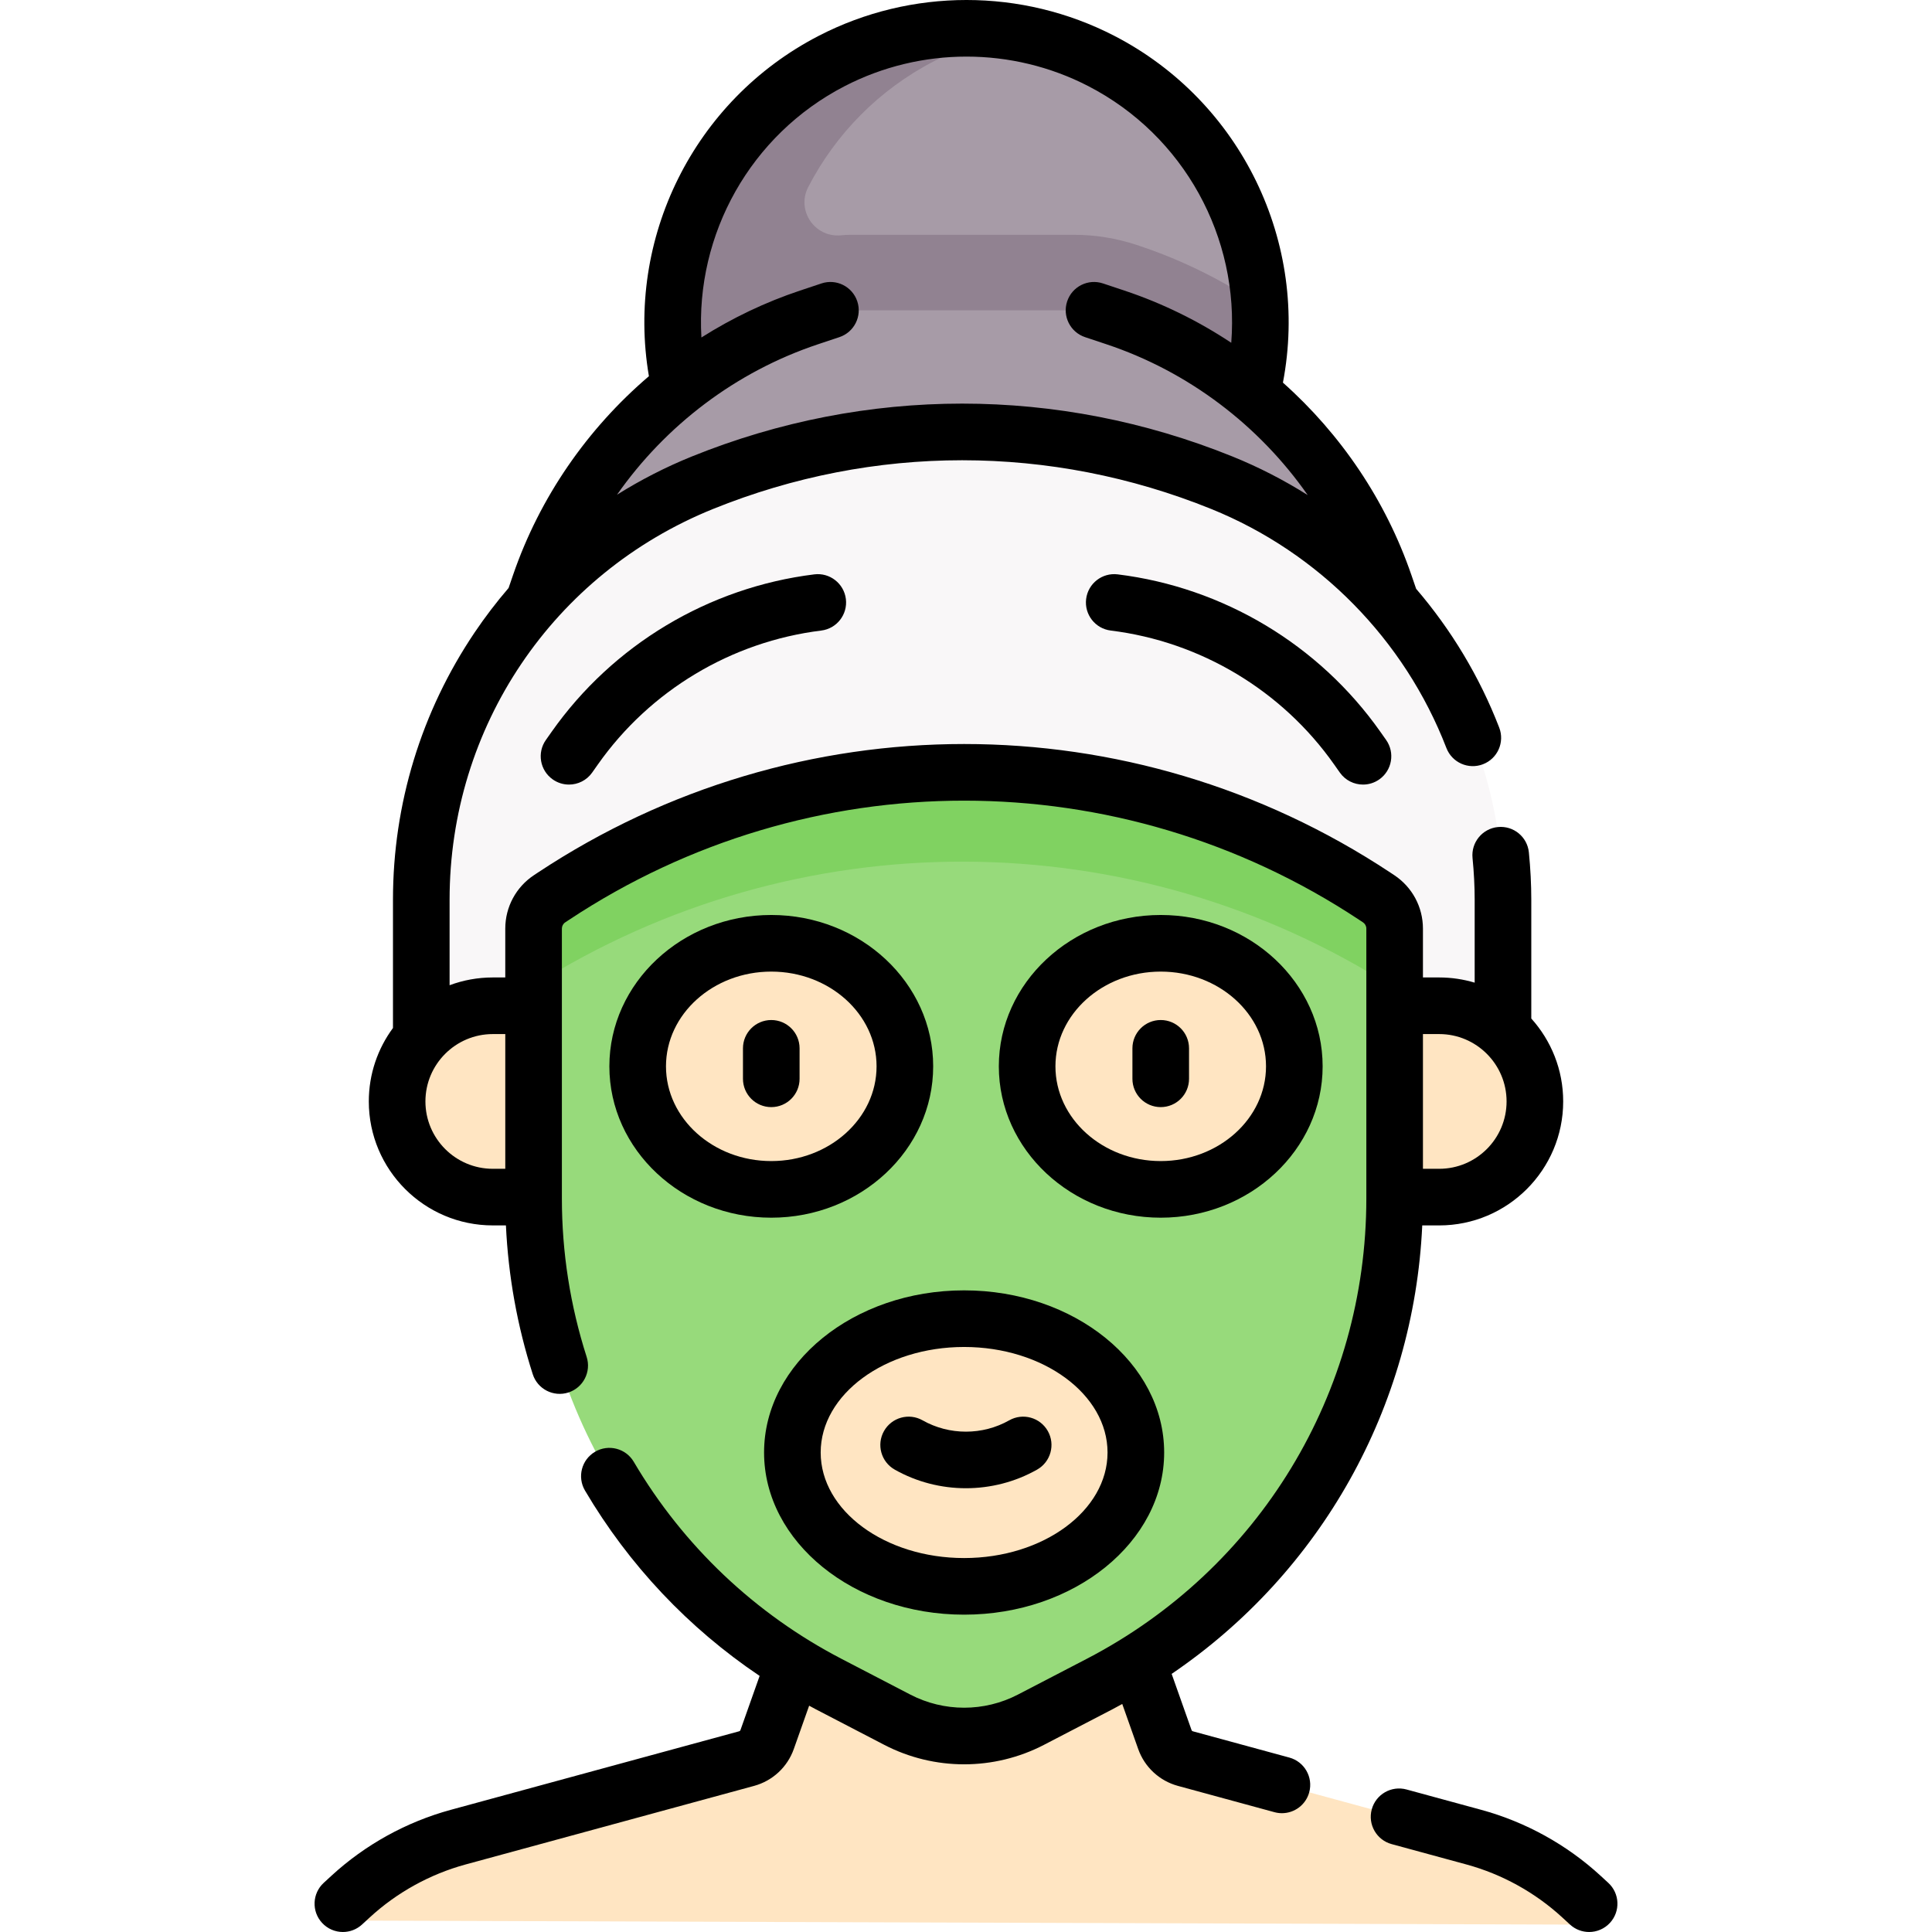
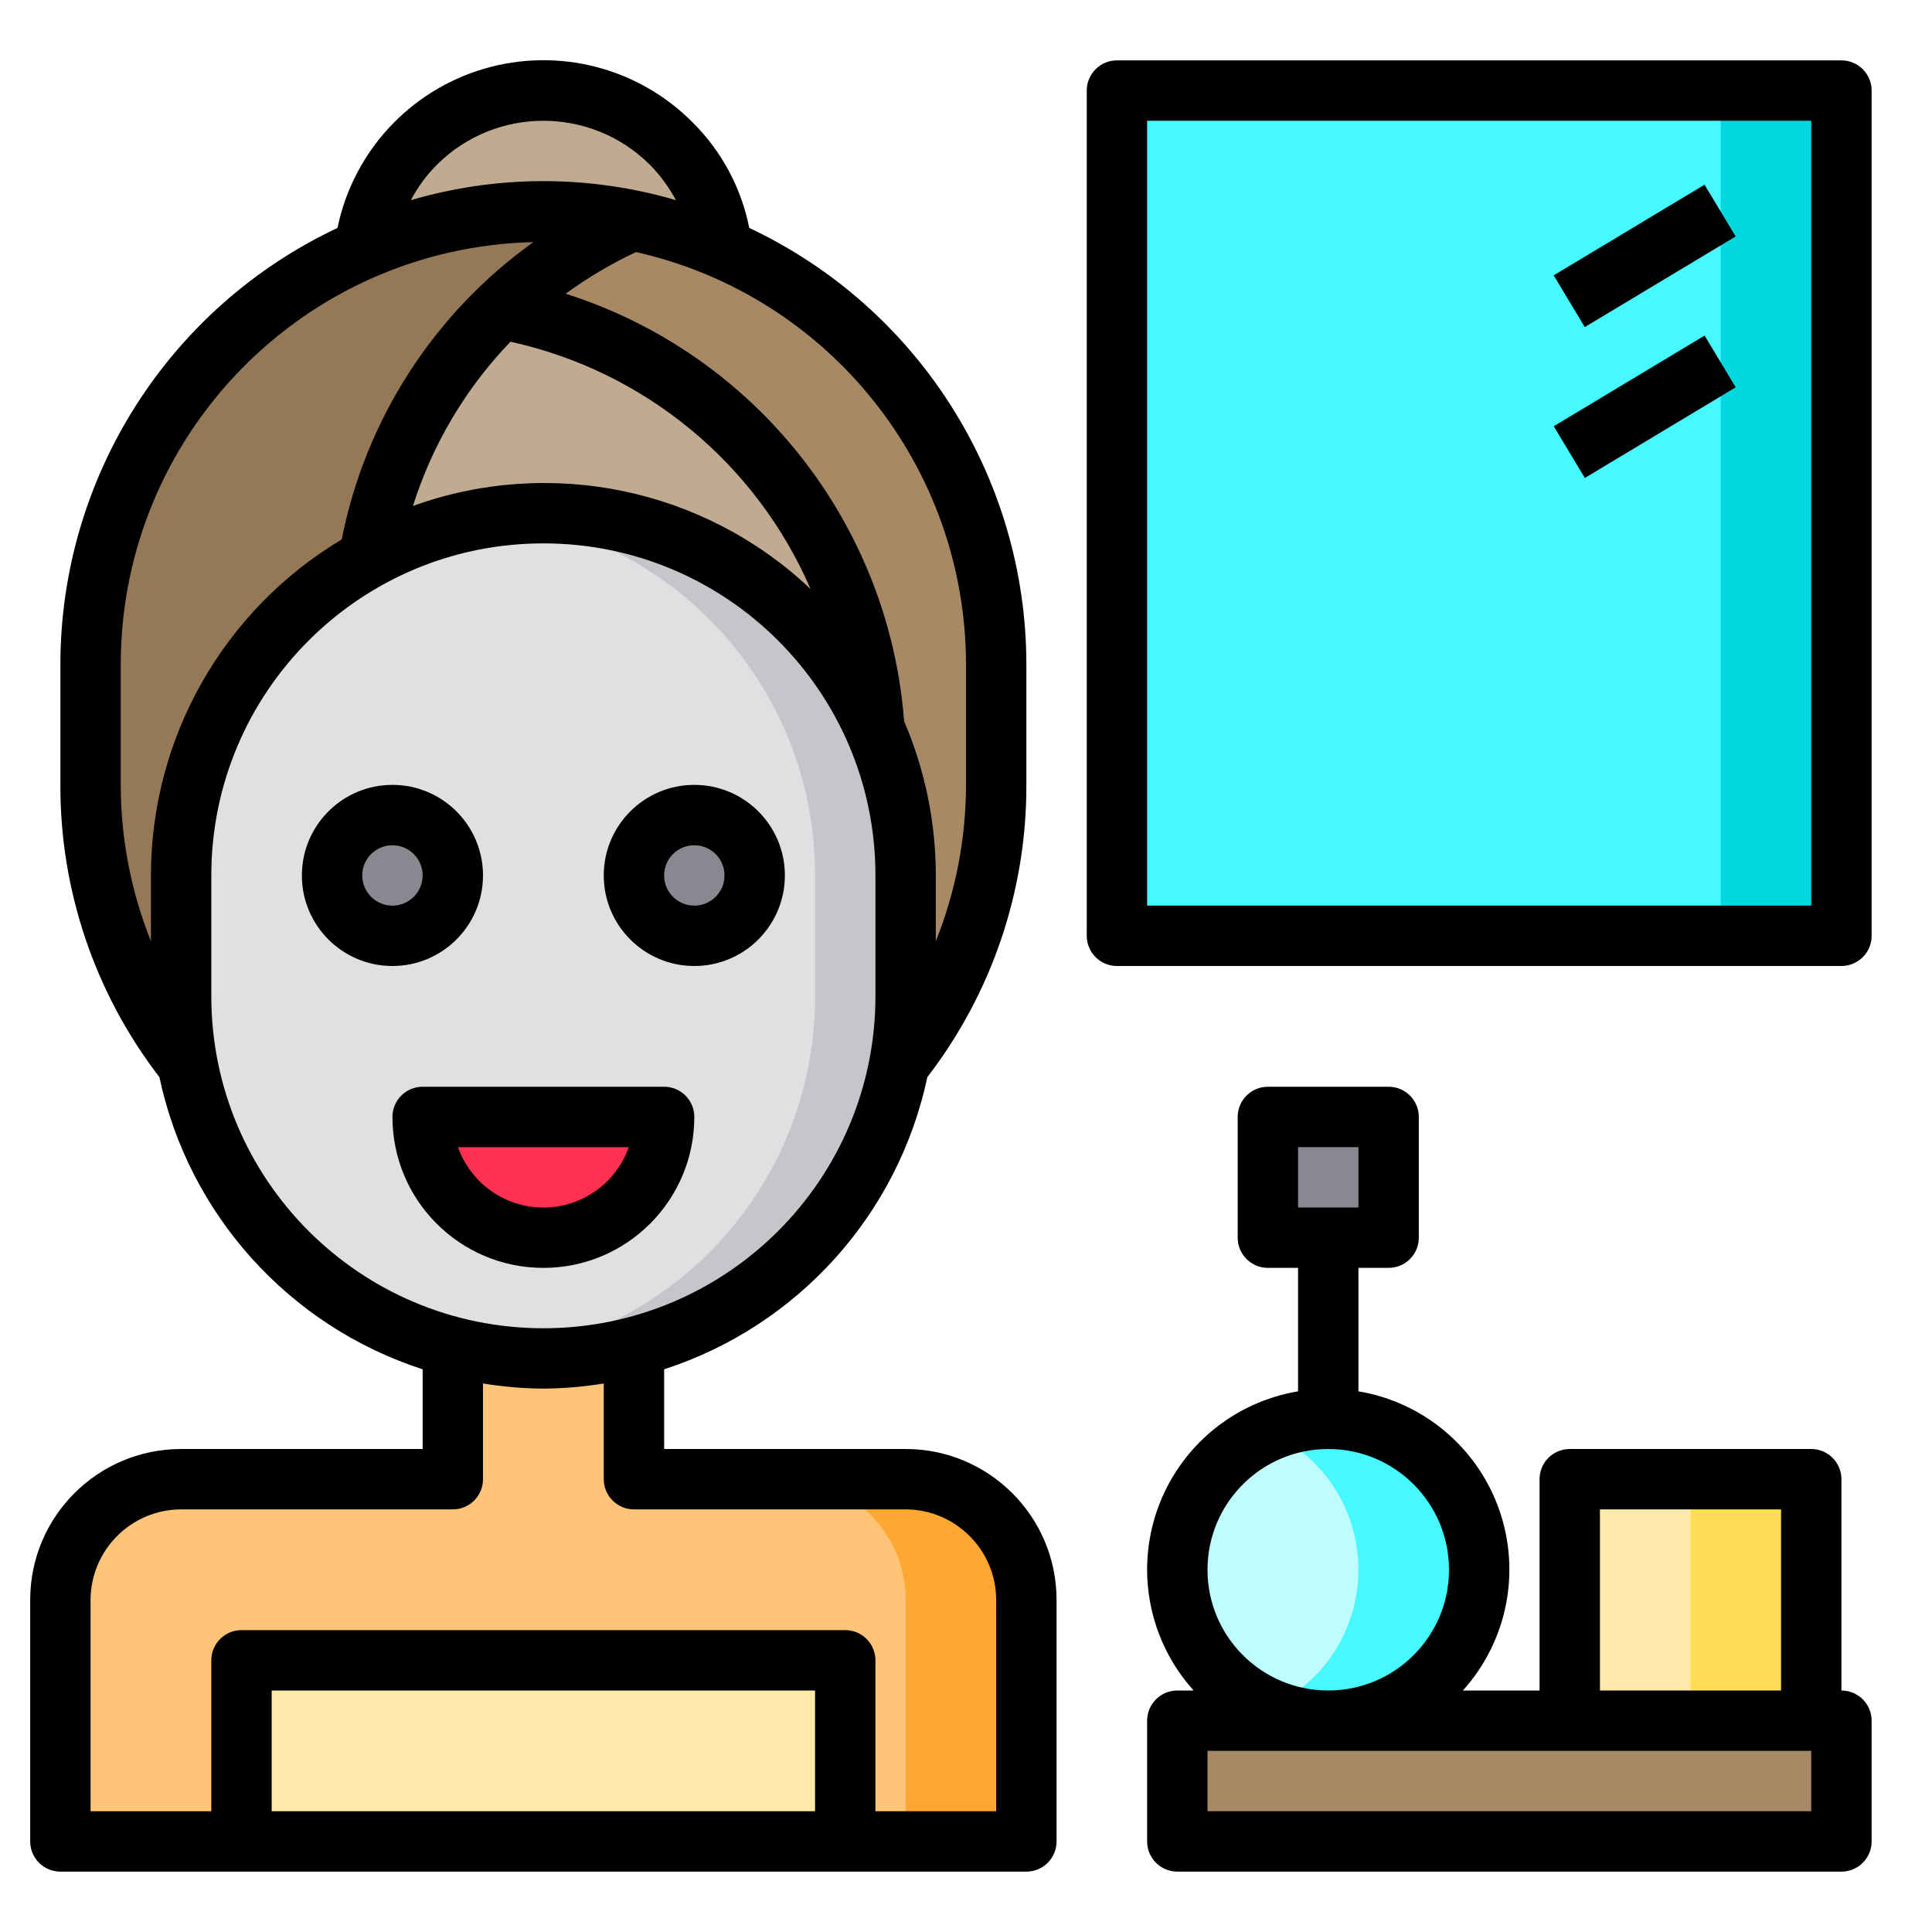
- <svg xmlns="http://www.w3.org/2000/svg" id="Capa_1" enable-background="new 0 0 511.887 511.887" height="512" viewBox="0 0 511.887 511.887" width="512">
-   <g>
-     <g>
-       <path d="m332.121 102.134c7.612-34.489-8.942-69.783-40.328-85.98-22.404-11.562-49.018-11.562-71.422 0-31.386 16.198-47.94 51.491-40.328 85.98l7.416 31.52h135.906z" fill="#a79ba7" />
-       <path d="m333.813 80.875c-9.829-6.61-20.562-11.949-31.961-15.749l-.64-.213c-5.376-1.789-11.004-2.701-16.67-2.701h-59.222c-.744 0-1.589.05-2.495.136-6.964.664-11.891-6.589-8.677-12.803 7.227-13.968 18.687-25.786 33.425-33.392 7.041-3.634 14.498-6.124 22.11-7.473-16.607-2.945-33.95-.455-49.312 7.473-31.386 16.198-47.94 51.491-40.328 85.98l7.416 31.52h13.376 13.827 108.704l8.756-31.52c1.568-7.11 2.095-14.253 1.691-21.258z" fill="#918291" />
-       <path d="m294.888 83.887.639.213c33.491 11.164 59.866 37.299 71.334 70.688l1.652 4.811 5.973 53.163-243.653-8.792 10.541-44.371 1.652-4.811c11.468-33.388 37.842-59.524 71.334-70.688l.639-.213c3.328-1.109 6.813-1.675 10.321-1.675h59.247c3.508 0 6.993.566 10.321 1.675z" fill="#a79ba7" />
-       <g id="XMLID_319_">
-         <g>
-           <path d="m398.224 238.382v56.93h-286.6v-56.93c0-24.29 7.36-47.35 20.36-66.63 12.99-19.27 31.61-34.74 54.12-43.85 22.07-8.93 45.44-13.39 68.82-13.39 23.37 0 46.74 4.46 68.81 13.39 45.02 18.21 74.49 61.91 74.49 110.48z" fill="#f9f7f8" />
-         </g>
-       </g>
-       <g fill="#ffe5c2">
-         <path d="m381.322 317.175c13.999 0 25.348-11.349 25.348-25.348 0-13.999-11.349-25.348-25.348-25.348h-32.05v50.696z" />
-         <path d="m130.565 317.175c-13.999 0-25.348-11.349-25.348-25.348 0-13.999 11.349-25.348 25.348-25.348h40.99v50.696z" />
-         <path d="m301.946 441.998 6.697 18.917c.871 2.46 2.892 4.336 5.41 5.022l76.447 20.822c10.625 2.894 20.4 8.296 28.504 15.751l2.04 1.877.934 1.127c1.461 1.764.202 4.431-2.089 4.424l-327.018-1.075c-2.314-.008-3.547-2.731-2.027-4.475l2.04-1.877c8.104-7.456 17.879-12.858 28.504-15.751l76.447-20.822c2.518-.686 4.539-2.562 5.41-5.022l6.697-18.917 12.198-37.823 73.919-3.345z" />
-       </g>
-       <g>
-         <g id="XMLID_313_">
-           <g>
-             <path d="m369.513 246.032v71.52c0 54.09-30.12 103.68-78.12 128.61l-18.24 9.48c-11.1 5.77-24.32 5.77-35.42 0l-18.24-9.48c-48-24.93-78.12-74.52-78.12-128.61v-71.52c0-3.18 1.6-6.15 4.25-7.91l1.05-.69c65.94-43.65 151.6-43.65 217.54 0l1.05.69c2.651 1.76 4.25 4.73 4.25 7.91z" fill="#97da7b" />
-           </g>
-         </g>
-         <path d="m369.514 261.827v-15.795c0-3.18-1.6-6.15-4.25-7.91l-1.05-.69c-65.94-43.65-151.6-43.65-217.54 0l-1.05.69c-2.65 1.76-4.25 4.73-4.25 7.91v15.131c69.681-44.045 158.652-43.823 228.14.664z" fill="#80d261" />
-         <g fill="#ffe5c2">
-           <ellipse cx="204.35" cy="282.528" rx="35.397" ry="32.601" />
-           <ellipse cx="307.537" cy="282.528" rx="35.397" ry="32.601" />
-           <ellipse cx="255.443" cy="384.845" rx="45.502" ry="35.462" />
-         </g>
-       </g>
-     </g>
-     <g>
-       <path d="m215.752 152.179c-27.995 3.456-53.366 18.665-69.607 41.728l-1.514 2.149c-2.385 3.386-1.573 8.065 1.813 10.45 1.313.925 2.82 1.369 4.313 1.369 2.357 0 4.678-1.108 6.139-3.182l1.514-2.149c13.81-19.609 35.38-32.54 59.182-35.479 4.111-.507 7.032-4.251 6.524-8.362-.509-4.111-4.266-7.035-8.364-6.524z" />
-       <path d="m296.135 152.179c-4.114-.506-7.854 2.414-8.362 6.524s2.413 7.855 6.524 8.362c23.802 2.938 45.372 15.87 59.182 35.479l1.514 2.149c1.461 2.074 3.781 3.182 6.139 3.182 1.492 0 2.999-.444 4.313-1.369 3.386-2.385 4.197-7.064 1.813-10.45l-1.514-2.148c-16.243-23.064-41.614-38.274-69.609-41.729z" />
-       <path d="m204.35 242.427c-23.653 0-42.897 17.989-42.897 40.101 0 22.111 19.244 40.101 42.897 40.101s42.897-17.989 42.897-40.101-19.244-40.101-42.897-40.101zm0 65.202c-15.383 0-27.897-11.26-27.897-25.101s12.515-25.101 27.897-25.101 27.897 11.26 27.897 25.101c0 13.84-12.514 25.101-27.897 25.101z" />
-       <path d="m204.35 270.257c-4.143 0-7.5 3.358-7.5 7.5v8.075c0 4.142 3.357 7.5 7.5 7.5s7.5-3.358 7.5-7.5v-8.075c0-4.142-3.358-7.5-7.5-7.5z" />
-       <path d="m350.435 282.528c0-22.112-19.244-40.101-42.897-40.101s-42.897 17.989-42.897 40.101c0 22.111 19.244 40.101 42.897 40.101s42.897-17.99 42.897-40.101zm-70.795 0c0-13.841 12.515-25.101 27.897-25.101s27.897 11.26 27.897 25.101c0 13.84-12.515 25.101-27.897 25.101s-27.897-11.261-27.897-25.101z" />
-       <path d="m315.037 285.831v-8.075c0-4.142-3.357-7.5-7.5-7.5s-7.5 3.358-7.5 7.5v8.075c0 4.142 3.357 7.5 7.5 7.5s7.5-3.358 7.5-7.5z" />
-       <path d="m202.442 384.846c0 23.689 23.776 42.962 53.002 42.962s53.002-19.272 53.002-42.962-23.776-42.962-53.002-42.962-53.002 19.272-53.002 42.962zm91.003 0c0 15.418-17.048 27.962-38.002 27.962s-38.002-12.543-38.002-27.962 17.048-27.962 38.002-27.962 38.002 12.543 38.002 27.962z" />
-       <path d="m234.219 379.153c-2.039 3.605-.77 8.181 2.836 10.221 5.818 3.291 12.341 4.936 18.865 4.936 6.522 0 13.047-1.646 18.865-4.936 3.605-2.039 4.875-6.615 2.836-10.22-2.04-3.606-6.614-4.875-10.221-2.836-7.082 4.006-15.881 4.005-22.961 0-3.606-2.039-8.18-.77-10.22 2.835z" />
-       <path d="m426.122 498.868-2.04-1.877c-8.949-8.232-19.88-14.273-31.612-17.469l-19.814-5.396c-3.993-1.086-8.119 1.268-9.207 5.266-1.089 3.997 1.269 8.119 5.266 9.207l19.814 5.396c9.426 2.567 18.208 7.421 25.396 14.034l2.039 1.876c1.441 1.327 3.262 1.981 5.077 1.981 2.024 0 4.042-.814 5.521-2.421 2.804-3.047 2.608-7.792-.44-10.597z" />
-       <path d="m341.614 465.671-25.591-6.97c-.145-.04-.261-.147-.311-.289l-5.28-14.912c39.521-26.86 64.175-70.618 66.395-118.824h4.493c18.113 0 32.849-14.736 32.849-32.848 0-8.439-3.202-16.144-8.451-21.968v-31.48c0-4.037-.215-8.252-.639-12.531-.409-4.122-4.066-7.13-8.204-6.724-4.121.409-7.132 4.081-6.724 8.203.376 3.789.566 7.507.566 11.051v21.977c-2.979-.891-6.132-1.377-9.397-1.377h-4.309v-12.945c0-5.713-2.845-11.008-7.612-14.165l-1.044-.691c-68.594-45.398-157.234-45.397-225.824-.001l-1.049.694c-4.765 3.155-7.609 8.449-7.609 14.163v12.945h-3.309c-4.023 0-7.879.73-11.444 2.06v-22.66c0-45.738 27.397-86.374 69.799-103.524 42.561-17.215 89.439-17.216 132 0 28.514 11.533 51.225 34.618 62.31 63.334 1.491 3.863 5.832 5.789 9.698 4.296 3.864-1.491 5.787-5.833 4.296-9.697-5.22-13.523-12.72-25.94-22.014-36.78l-1.257-3.657c-6.792-19.775-18.678-37.298-34.038-50.976 7.078-37.004-11.037-74.522-44.684-91.886-24.515-12.652-53.786-12.652-78.301 0-33.131 17.098-51.209 53.738-44.999 90.186-16.307 13.912-28.922 32.069-35.999 52.676l-1.18 3.436c-3.204 3.732-6.211 7.657-8.989 11.778-14.159 21-21.643 45.487-21.643 70.813v33.99c-4.021 5.451-6.404 12.181-6.404 19.458 0 18.112 14.735 32.848 32.849 32.848h3.481c.624 13.398 3.003 26.629 7.107 39.424 1.265 3.944 5.486 6.114 9.433 4.851 3.944-1.265 6.116-5.488 4.851-9.433-4.354-13.575-6.563-27.694-6.563-41.965v-71.518c0-.667.333-1.287.888-1.654l1.048-.693c63.562-42.07 145.704-42.071 209.27.001l1.043.69c.558.369.891.988.891 1.656v71.518c0 51.49-28.385 98.222-74.077 121.959l-18.236 9.473c-8.926 4.638-19.585 4.638-28.513 0l-18.235-9.474c-22.887-11.889-41.917-29.94-55.034-52.201-2.103-3.569-6.7-4.756-10.27-2.654-3.568 2.103-4.757 6.7-2.654 10.269 11.621 19.722 27.438 36.452 46.27 49.113l-5.089 14.376c-.05.14-.166.247-.311.287l-76.446 20.822c-11.732 3.195-22.663 9.236-31.61 17.468l-2.04 1.876c-3.049 2.804-3.247 7.549-.442 10.597 1.479 1.608 3.496 2.423 5.521 2.423 1.814 0 3.635-.655 5.075-1.98l2.041-1.877c7.188-6.614 15.971-11.467 25.396-14.034l76.445-20.822c4.892-1.332 8.821-4.979 10.511-9.756l4.069-11.492c.553.296 1.097.607 1.654.896l18.234 9.473c6.63 3.444 13.899 5.166 21.172 5.166 7.271 0 14.544-1.722 21.171-5.166l18.235-9.473c.841-.437 1.663-.899 2.493-1.35l4.229 11.947c1.692 4.777 5.621 8.424 10.51 9.755l25.591 6.97c.659.18 1.322.266 1.976.266 3.299 0 6.322-2.194 7.231-5.531 1.089-3.995-1.269-8.118-5.266-9.206zm-124.881-374.456 5.663-1.888c3.93-1.31 6.053-5.557 4.743-9.487-1.311-3.93-5.557-6.053-9.487-4.744l-5.663 1.888c-9.252 3.084-18.019 7.29-26.15 12.436-1.584-27.377 13.009-53.719 37.971-66.602 20.207-10.428 44.335-10.429 64.544 0 25.388 13.103 40.047 40.128 37.871 68.004-8.733-5.792-18.244-10.477-28.326-13.838l-5.663-1.888c-3.932-1.311-8.177.814-9.487 4.744s.813 8.177 4.743 9.487l5.663 1.888c21.714 7.238 40.405 21.475 53.329 39.962-6.296-3.972-12.963-7.406-19.938-10.227-46.188-18.684-97.062-18.684-143.25 0-6.94 2.807-13.557 6.207-19.815 10.126 12.92-18.438 31.578-32.637 53.252-39.861zm-104.016 200.612c0-9.841 8.007-17.848 17.849-17.848h3.309v35.696h-3.309c-9.842 0-17.849-8.007-17.849-17.848zm268.604-17.848c9.842 0 17.849 8.007 17.849 17.848s-8.007 17.848-17.849 17.848h-4.309v-35.696z" />
-     </g>
+ <svg xmlns="http://www.w3.org/2000/svg" height="512" viewBox="0 0 64 64" width="512">
+   <g id="mask-skin-skin_care-beauty-woman" data-name="mask-skin-skin care-beauty-woman">
+     <path d="m39 57h22v4h-22z" fill="#a78966" />
+     <path d="m37 3h24v28h-24z" fill="#46f8ff" />
+     <path d="m57 3h4v28h-4z" fill="#00d7df" />
+     <path d="m52 49h8v8h-8z" fill="#fee9ab" />
+     <path d="m56 49h4v8h-4z" fill="#ffde55" />
+     <path d="m47.54 48.46a5.022 5.022 0 1 1 -3.54-1.46 5.022 5.022 0 0 1 3.54 1.46z" fill="#bdfdff" />
+     <path d="m49 52a4.985 4.985 0 0 1 -5 5 5.106 5.106 0 0 1 -2-.41 5.131 5.131 0 0 0 1.54-1.05 5.022 5.022 0 0 0 0-7.08 5.131 5.131 0 0 0 -1.54-1.05 5.106 5.106 0 0 1 2-.41 4.985 4.985 0 0 1 5 5z" fill="#46f8ff" />
+     <path d="m46 37v4h-2-2v-4z" fill="#898890" />
+     <path d="m2 61v-8a4 4 0 0 1 4-4h9v-4.38a12.032 12.032 0 0 0 6 0v4.38h9a4 4 0 0 1 4 4v8z" fill="#ffc477" />
+     <path d="m34 53v8h-4v-8a4 4 0 0 0 -4-4h4a4 4 0 0 1 4 4z" fill="#ffa733" />
+     <path d="m33 22v4a14.9 14.9 0 0 1 -3.21 9.26 12.026 12.026 0 0 0 .21-2.26v-4a12.017 12.017 0 0 0 -1.03-4.88 15.031 15.031 0 0 0 -12.34-13.89l-.02-.02a14.879 14.879 0 0 1 4.33-2.92 15 15 0 0 1 12.06 14.71z" fill="#a78966" />
+     <path d="m30 29v4a11.965 11.965 0 0 1 -9 11.62 12.032 12.032 0 0 1 -6 0 11.965 11.965 0 0 1 -9-11.62v-4a12 12 0 0 1 6.22-10.52 12.024 12.024 0 0 1 14.27 2.03 11.968 11.968 0 0 1 3.51 8.49z" fill="#e0e0e2" />
+     <path d="m30 29v4a11.965 11.965 0 0 1 -9 11.62 11.858 11.858 0 0 1 -3 .38 10.6 10.6 0 0 1 -1.5-.1 10.722 10.722 0 0 0 1.5-.28 11.965 11.965 0 0 0 9-11.62v-4a11.965 11.965 0 0 0 -10.51-11.9 10.84 10.84 0 0 1 1.51-.1 11.98 11.98 0 0 1 12 12z" fill="#c6c5ca" />
+     <path d="m8 55h20v6h-20z" fill="#fee9ab" />
+     <path d="m28.97 24.12a11.99 11.99 0 0 0 -10.97-7.12 11.883 11.883 0 0 0 -5.78 1.48 14.965 14.965 0 0 1 4.39-8.27l.02.02a15.031 15.031 0 0 1 12.34 13.89z" fill="#c0ab91" />
+     <circle cx="23" cy="29" fill="#898890" r="2" />
+     <path d="m22.24 4.76a5.914 5.914 0 0 1 1.71 3.47 14.968 14.968 0 0 0 -5.95-1.23 14.9 14.9 0 0 0 -5.95 1.23 6 6 0 0 1 10.19-3.47z" fill="#c0ab91" />
+     <path d="m14 37h8a4 4 0 0 1 -8 0z" fill="#ff3051" />
+     <path d="m18 7a14.956 14.956 0 0 1 2.94.29 15.087 15.087 0 0 0 -8.72 11.19 12 12 0 0 0 -6.22 10.52v4a12.026 12.026 0 0 0 .21 2.26 14.9 14.9 0 0 1 -3.21-9.26v-4a15 15 0 0 1 15-15z" fill="#957856" />
+     <circle cx="13" cy="29" fill="#898890" r="2" />
+     <path d="m30 48h-8v-2.64a13.023 13.023 0 0 0 8.72-9.68 15.8 15.8 0 0 0 3.28-9.68v-4a16 16 0 0 0 -9.18-14.45 6.782 6.782 0 0 0 -1.87-3.49 6.964 6.964 0 0 0 -11.77 3.49 16 16 0 0 0 -9.18 14.45v4a15.8 15.8 0 0 0 3.28 9.68 13.023 13.023 0 0 0 8.72 9.68v2.64h-8a5 5 0 0 0 -5 5v8a1 1 0 0 0 1 1h32a1 1 0 0 0 1-1v-8a5 5 0 0 0 -5-5zm2-26v4a13.963 13.963 0 0 1 -1 5.18v-2.18a13 13 0 0 0 -1.05-5.11 16.163 16.163 0 0 0 -11.21-14.16 13.881 13.881 0 0 1 2.33-1.38 14.014 14.014 0 0 1 10.93 13.65zm-5.15-2.49a12.834 12.834 0 0 0 -13.17-2.75 13.858 13.858 0 0 1 3.23-5.44 14.135 14.135 0 0 1 9.94 8.19zm-12.38-14.05a5 5 0 0 1 7.07.01 5.094 5.094 0 0 1 .85 1.16 15.61 15.61 0 0 0 -8.78 0 4.905 4.905 0 0 1 .86-1.17zm-9.47 23.54v2.18a13.963 13.963 0 0 1 -1-5.18v-4a14 14 0 0 1 13.67-13.98 15.89 15.89 0 0 0 -6.35 9.85 12.971 12.971 0 0 0 -6.32 11.13zm2 4v-4a11 11 0 0 1 22 0v4a11 11 0 0 1 -22 0zm20 27h-18v-4h18zm6 0h-4v-5a1 1 0 0 0 -1-1h-20a1 1 0 0 0 -1 1v5h-4v-7a3.009 3.009 0 0 1 3-3h9a1 1 0 0 0 1-1v-3.17a13.161 13.161 0 0 0 2 .17 13.161 13.161 0 0 0 2-.17v3.17a1 1 0 0 0 1 1h9a3.009 3.009 0 0 1 3 3z" />
+     <path d="m16 29a3 3 0 1 0 -3 3 3 3 0 0 0 3-3zm-4 0a1 1 0 1 1 1 1 1 1 0 0 1 -1-1z" />
+     <path d="m23 32a3 3 0 1 0 -3-3 3 3 0 0 0 3 3zm0-4a1 1 0 1 1 -1 1 1 1 0 0 1 1-1z" />
+     <path d="m23 37a1 1 0 0 0 -1-1h-8a1 1 0 0 0 -1 1 5 5 0 0 0 10 0zm-7.829 1h5.658a3 3 0 0 1 -5.658 0z" />
+     <path d="m61 56v-7a1 1 0 0 0 -1-1h-8a1 1 0 0 0 -1 1v7h-2.54a5.984 5.984 0 0 0 -3.46-9.91v-4.09h1a1 1 0 0 0 1-1v-4a1 1 0 0 0 -1-1h-4a1 1 0 0 0 -1 1v4a1 1 0 0 0 1 1h1v4.09a5.984 5.984 0 0 0 -3.46 9.91h-.54a1 1 0 0 0 -1 1v4a1 1 0 0 0 1 1h22a1 1 0 0 0 1-1v-4a1 1 0 0 0 -1-1zm-8-6h6v6h-6zm-10-12h2v2h-2zm1 10a4 4 0 1 1 -4 4 4 4 0 0 1 4-4zm16 12h-20v-2h20z" />
+     <path d="m61 2h-24a1 1 0 0 0 -1 1v28a1 1 0 0 0 1 1h24a1 1 0 0 0 1-1v-28a1 1 0 0 0 -1-1zm-1 28h-22v-26h22z" />
+     <path d="m51.585 7.5h5.831v2h-5.831z" transform="matrix(.857 -.515 .515 .857 3.397 29.26)" />
+     <path d="m51.585 12.5h5.831v2h-5.831z" transform="matrix(.857 -.515 .515 .857 .824 29.973)" />
  </g>
</svg>
